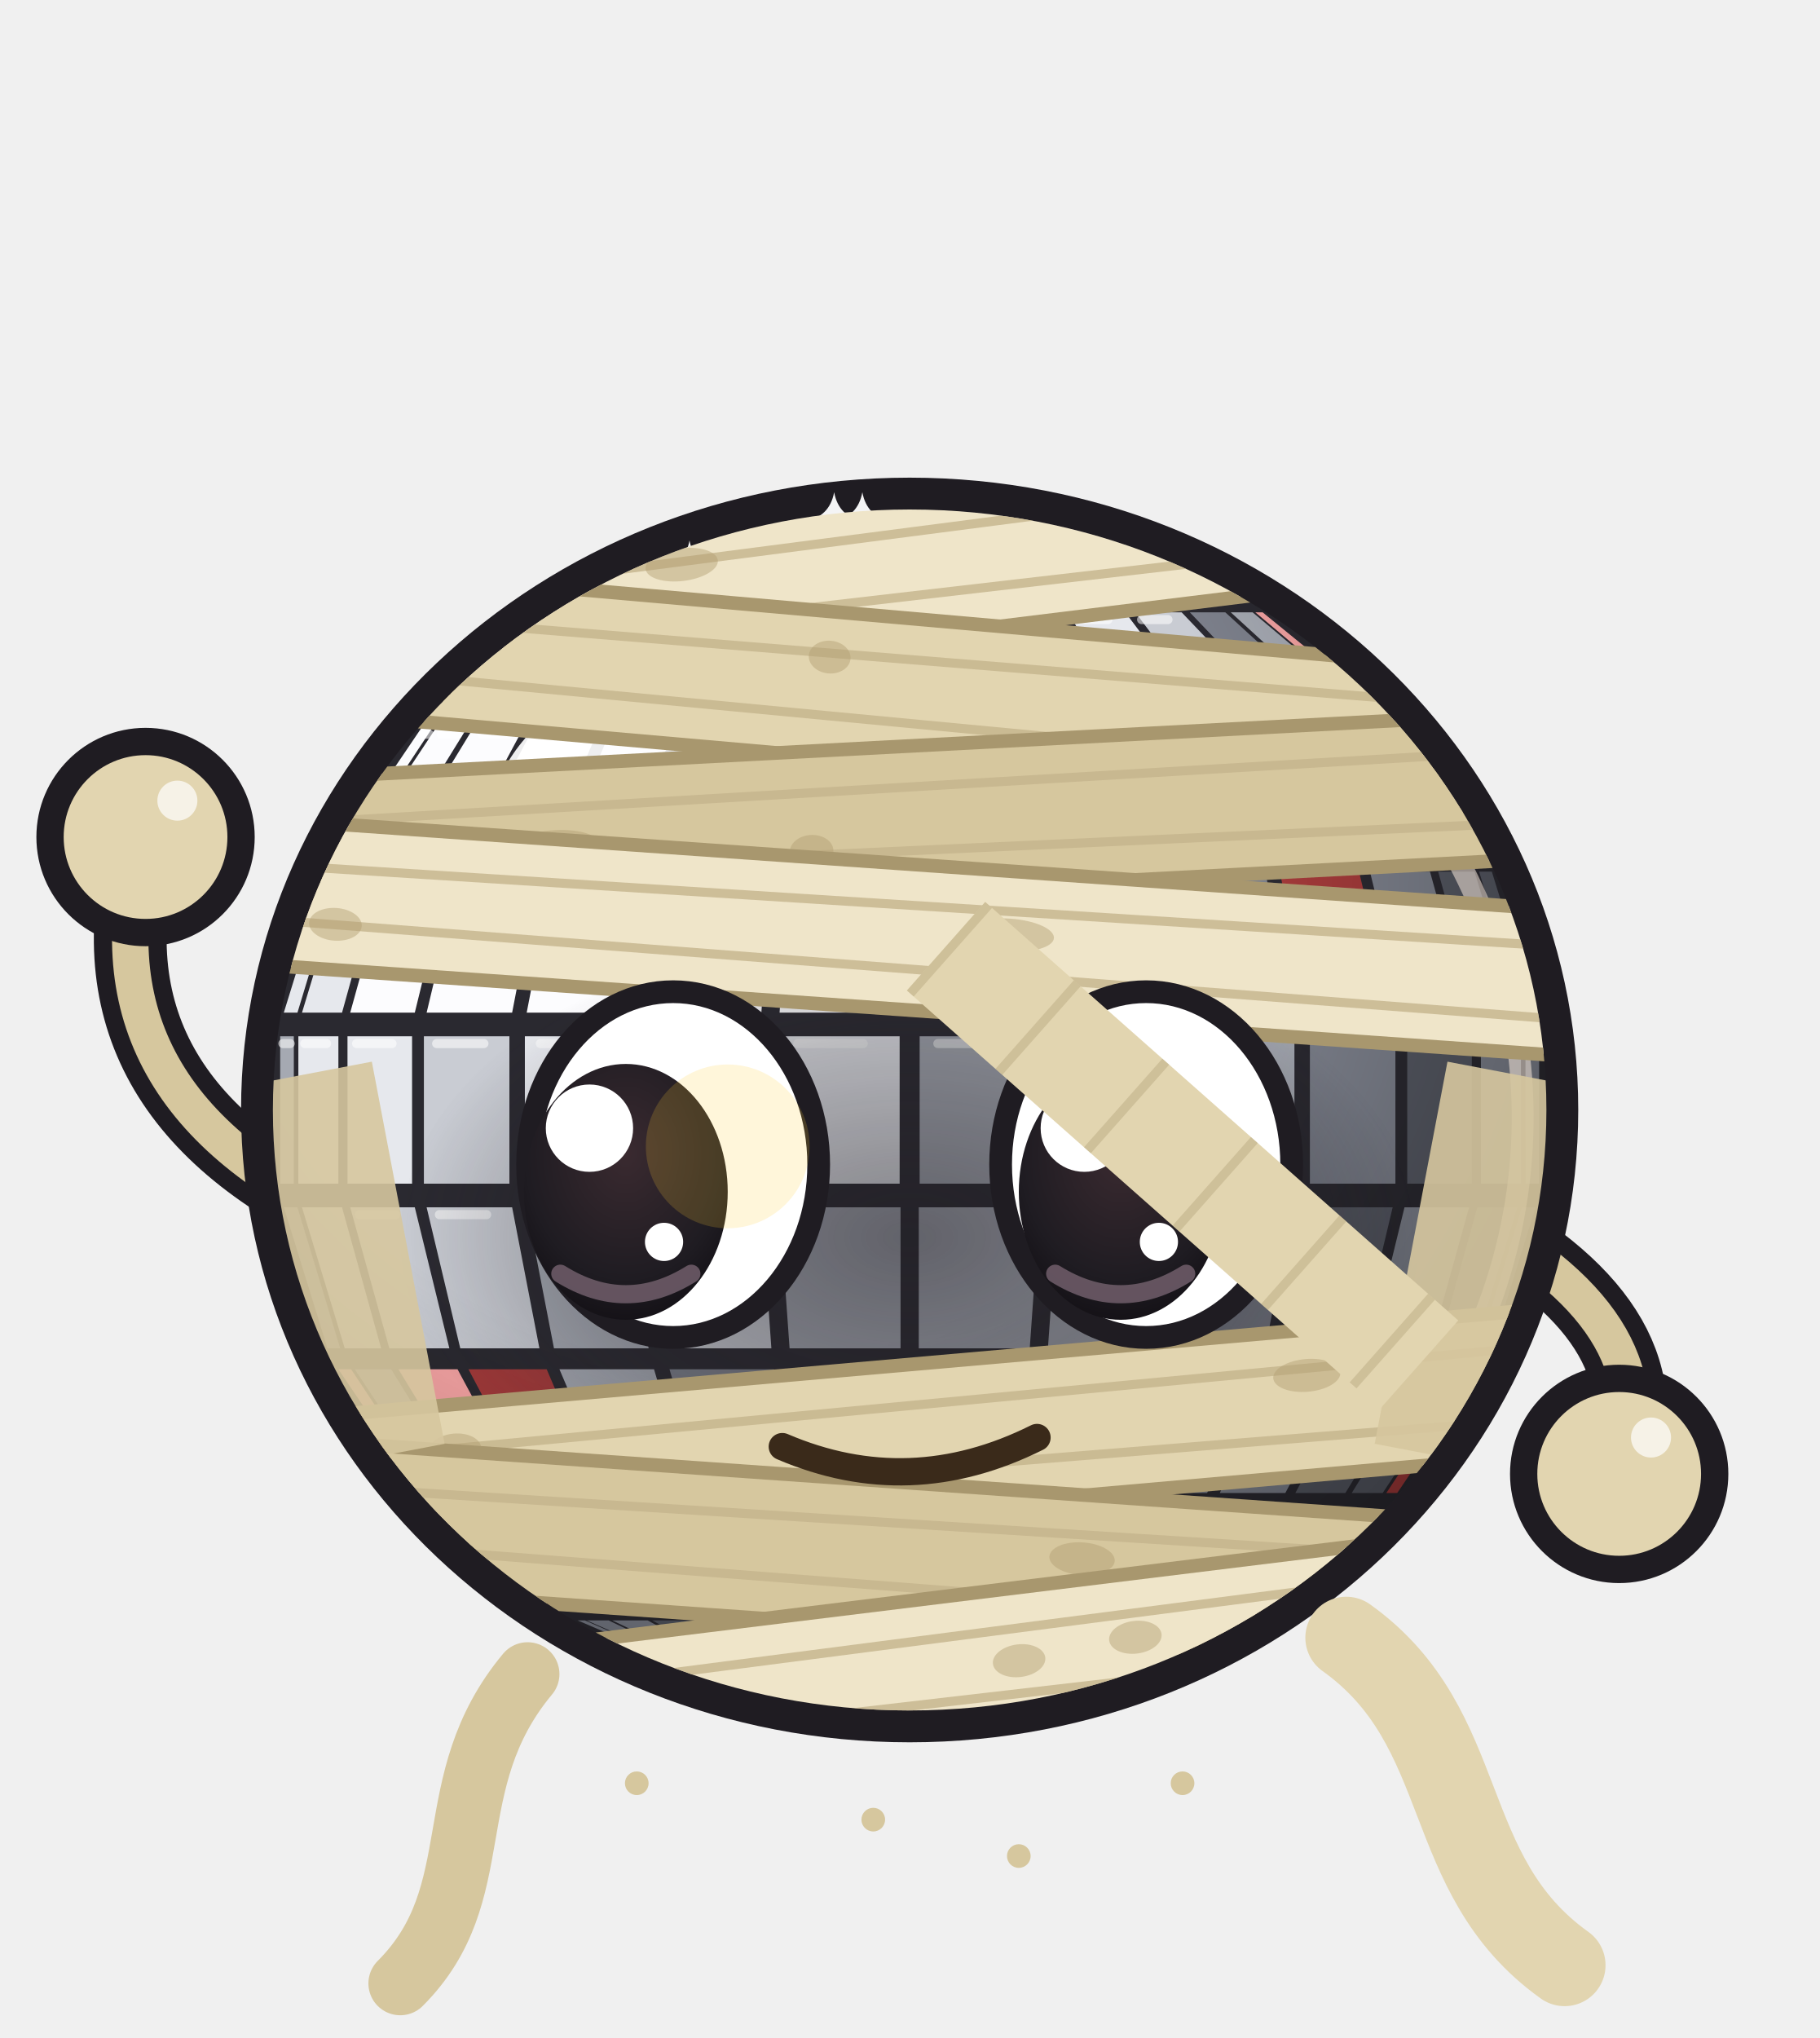
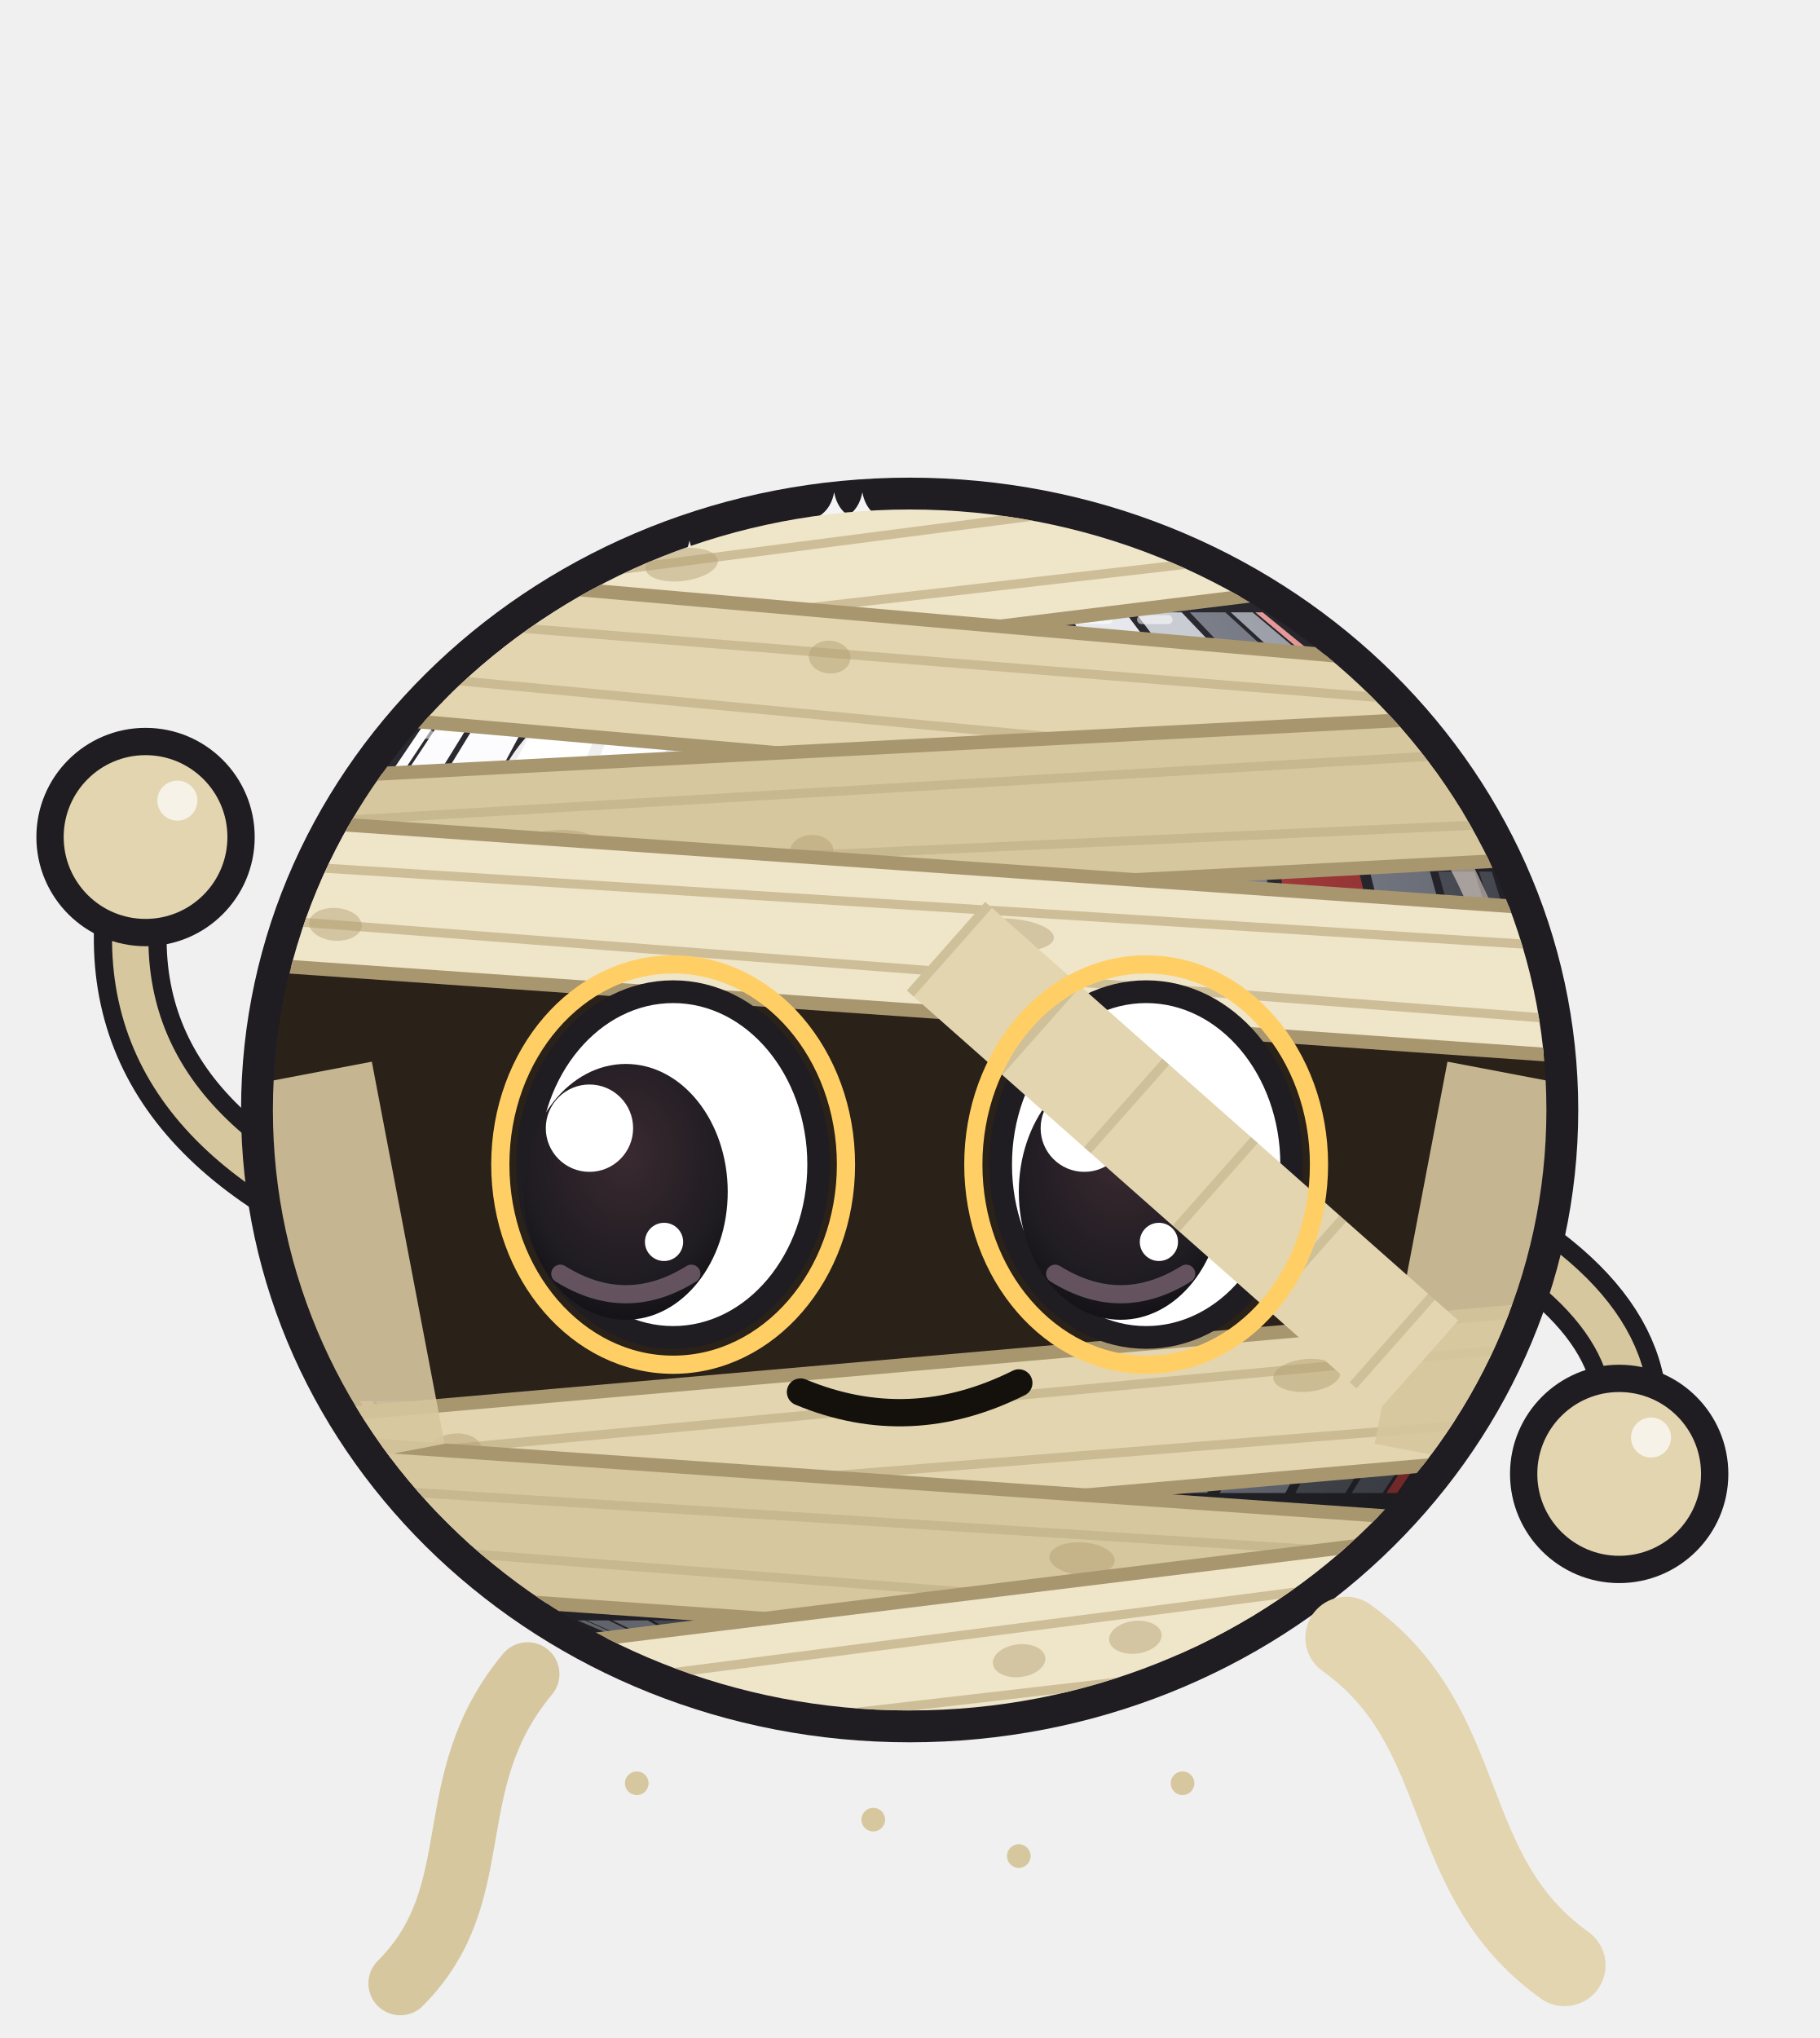
<svg xmlns="http://www.w3.org/2000/svg" viewBox="0 0 200 224" role="img" aria-label="Globinho fantasiado de múmia">
  <style>*{transform-box:view-box}.espia{transform-origin:100px 190px;animation:ginga 1s ease-in-out infinite alternate}@keyframes ginga{from{transform:rotate(-8deg)}to{transform:rotate(3deg)}}.braco-esq{animation:tchau .34s ease-in-out infinite alternate}@keyframes tchau{from{transform:rotate(-26deg)}to{transform:rotate(30deg)}}.olhos{animation:fecha 2.2s infinite}.palpebra{animation:abre 2.2s infinite}@keyframes fecha{0%,86%,100%{opacity:1}89%,94%{opacity:0}}@keyframes abre{0%,86%,100%{opacity:0}89%,94%{opacity:1}}.solta{animation:solta 1.4s ease-in-out infinite alternate}.s2{animation-delay:-.7s}@keyframes solta{from{transform:rotate(-7deg)}to{transform:rotate(9deg)}}.brilho-olho{animation:brilha 1.8s ease-in-out infinite}@keyframes brilha{0%,100%{opacity:.25}50%{opacity:.8}}.poeira circle{animation:cai 2.6s linear infinite}@keyframes cai{0%{transform:translateY(0);opacity:0}20%{opacity:.9}100%{transform:translateY(18px);opacity:0}}@media (prefers-reduced-motion: reduce){*{animation:none!important}}</style>
  <defs>
    <clipPath id="cH7">
      <ellipse cx="100" cy="122" rx="70" ry="66" />
    </clipPath>
    <radialGradient id="sH7" cx="0.36" cy="0.3" r="0.82">
      <stop offset="0.5" stop-color="#000" stop-opacity="0" />
      <stop offset="1" stop-color="#000" stop-opacity="0.4" />
    </radialGradient>
    <radialGradient id="rH7" cx="0.5" cy="0.5" r="0.5">
      <stop offset="0" stop-color="#1F1C22" stop-opacity="0.5" />
      <stop offset="0.65" stop-color="#1F1C22" stop-opacity="0.26" />
      <stop offset="1" stop-color="#1F1C22" stop-opacity="0" />
    </radialGradient>
    <radialGradient id="iH7" cx="0.5" cy="0.35" r="0.7">
      <stop offset="0" stop-color="#3A2A30" />
      <stop offset="0.7" stop-color="#1F1C22" />
      <stop offset="1" stop-color="#120F14" />
    </radialGradient>
    <linearGradient id="tH7" x1="0" y1="0" x2="1" y2="0">
      <stop offset="0" stop-color="#7C808B" />
      <stop offset="0.35" stop-color="#FCFCFE" />
      <stop offset="1" stop-color="#A5A9B2" />
    </linearGradient>
  </defs>
  <g class="espia">
    <g class="braco braco-esq" style="transform-origin:38px 134px">
      <path d="M38,134 Q8,120 16,92" fill="none" stroke="#1F1C22" stroke-width="8" stroke-linecap="round" />
      <path d="M38,134 Q8,120 16,92" fill="none" stroke="#d6c79e" stroke-width="4" stroke-linecap="round" />
      <circle cx="16" cy="92" r="10.5" fill="#e2d5b0" stroke="#1F1C22" stroke-width="3" />
      <circle cx="19.5" cy="88" r="2.2" fill="#fff" opacity=".7" />
    </g>
    <g class="braco braco-dir" style="transform-origin:162px 134px">
      <path d="M162,134 Q184,146 178,162" fill="none" stroke="#1F1C22" stroke-width="8" stroke-linecap="round" />
      <path d="M162,134 Q184,146 178,162" fill="none" stroke="#d6c79e" stroke-width="4" stroke-linecap="round" />
      <circle cx="178" cy="162" r="10.5" fill="#e2d5b0" stroke="#1F1C22" stroke-width="3" />
      <circle cx="181.5" cy="158" r="2.2" fill="#fff" opacity=".7" />
    </g>
    <g class="corpo">
      <ellipse cx="100" cy="122" rx="73.5" ry="69.5" fill="#1F1C22" />
      <g class="facetas" clip-path="url(#cH7)">
        <ellipse cx="100" cy="122" rx="70" ry="66" fill="#2A2930" />
        <path d="M98.6,56.2 L98.6,56.2 L82.1,58.5 L81.7,58.5Z" fill="#C9CCD3" />
        <path d="M98.7,56.2 L98.7,56.2 L83.4,58.5 L82.2,58.5Z" fill="#E6E8ED" />
        <path d="M98.8,56.2 L98.8,56.2 L85.6,58.5 L83.6,58.5Z" fill="#F4A3A3" />
        <path d="M99.0,56.2 L99.0,56.2 L88.5,58.5 L85.8,58.5Z" fill="#C9CCD3" />
        <path d="M99.3,56.2 L99.3,56.2 L91.9,58.5 L88.7,58.5Z" fill="#E6E8ED" />
        <path d="M99.5,56.2 L99.5,56.2 L95.8,58.5 L92.2,58.5Z" fill="#E6E8ED" />
        <path d="M99.8,56.2 L99.8,56.2 L99.8,58.5 L96.1,58.5Z" fill="#E6E8ED" />
        <path d="M100.2,56.2 L100.2,56.2 L103.9,58.5 L100.2,58.5Z" fill="#C9CCD3" />
        <path d="M100.5,56.2 L100.5,56.2 L107.8,58.5 L104.2,58.5Z" fill="#E6E8ED" />
        <path d="M100.7,56.2 L100.7,56.2 L111.3,58.5 L108.1,58.5Z" fill="#C9CCD3" />
        <path d="M101.0,56.2 L101.0,56.2 L114.2,58.5 L111.5,58.5Z" fill="#C9CCD3" />
        <path d="M101.2,56.2 L101.2,56.2 L116.4,58.5 L114.4,58.5Z" fill="#C9CCD3" />
        <path d="M101.3,56.2 L101.3,56.2 L117.8,58.5 L116.6,58.5Z" fill="#C9CCD3" />
        <path d="M101.4,56.2 L101.4,56.2 L118.3,58.5 L117.9,58.5Z" fill="#C9CCD3" />
        <path d="M79.1,59.2 L79.5,59.2 L64.3,65.9 L63.5,65.9Z" fill="#C9CCD3" />
        <path d="M79.7,59.2 L80.9,59.2 L66.9,65.9 L64.5,65.9Z" fill="#FCFCFE" />
        <path d="M81.3,59.2 L83.3,59.2 L71.2,65.9 L67.3,65.9Z" fill="#F4A3A3" />
        <path d="M83.9,59.2 L86.6,59.2 L76.9,65.9 L71.7,65.9Z" fill="#FCFCFE" />
        <path d="M87.3,59.2 L90.5,59.2 L83.7,65.9 L77.6,65.9Z" fill="#FCFCFE" />
        <path d="M91.3,59.2 L94.9,59.2 L91.4,65.9 L84.6,65.9Z" fill="#E6E8ED" />
        <path d="M95.8,59.2 L99.6,59.2 L99.6,65.9 L92.3,65.9Z" fill="#FCFCFE" />
        <path d="M100.4,59.2 L104.2,59.2 L107.7,65.9 L100.4,65.9Z" fill="#E6E8ED" />
        <path d="M105.1,59.2 L108.7,59.2 L115.4,65.9 L108.6,65.9Z" fill="#C9CCD3" />
        <path d="M109.5,59.2 L112.7,59.2 L122.4,65.9 L116.3,65.9Z" fill="#C9CCD3" />
        <path d="M113.4,59.2 L116.1,59.2 L128.3,65.9 L123.1,65.9Z" fill="#C9CCD3" />
        <path d="M116.7,59.2 L118.7,59.2 L132.7,65.9 L128.8,65.9Z" fill="#C9CCD3" />
        <path d="M119.1,59.2 L120.3,59.2 L135.5,65.9 L133.1,65.9Z" fill="#F4A3A3" />
        <path d="M120.5,59.2 L120.9,59.2 L136.5,65.9 L135.7,65.9Z" fill="#7C808B" />
        <path d="M61.2,67.3 L62.0,67.3 L49.4,77.9 L48.2,77.9Z" fill="#E6E8ED" />
        <path d="M62.3,67.3 L64.7,67.3 L53.1,77.9 L49.7,77.9Z" fill="#FCFCFE" />
        <path d="M65.3,67.3 L69.2,67.3 L59.1,77.9 L53.7,77.9Z" fill="#FCFCFE" />
        <path d="M70.1,67.3 L75.2,67.3 L67.2,77.9 L60.0,77.9Z" fill="#FCFCFE" />
        <path d="M76.3,67.3 L82.5,67.3 L76.9,77.9 L68.3,77.9Z" fill="#E6E8ED" />
        <path d="M83.8,67.3 L90.7,67.3 L87.8,77.9 L78.2,77.9Z" fill="#FCFCFE" />
        <path d="M92.1,67.3 L99.3,67.3 L99.3,77.9 L89.2,77.9Z" fill="#E6E8ED" />
        <path d="M100.7,67.3 L107.9,67.3 L110.8,77.9 L100.7,77.9Z" fill="#FCFCFE" />
        <path d="M109.3,67.3 L116.2,67.3 L121.8,77.9 L112.2,77.9Z" fill="#E6E8ED" />
        <path d="M117.5,67.3 L123.7,67.3 L131.7,77.9 L123.1,77.9Z" fill="#E6E8ED" />
        <path d="M124.8,67.3 L129.9,67.3 L140.0,77.9 L132.8,77.9Z" fill="#C9CCD3" />
        <path d="M130.8,67.3 L134.7,67.3 L146.3,77.9 L140.9,77.9Z" fill="#7C808B" />
        <path d="M135.3,67.3 L137.7,67.3 L150.3,77.9 L146.9,77.9Z" fill="#A5A9B2" />
        <path d="M138.0,67.3 L138.8,67.3 L151.8,77.9 L150.6,77.9Z" fill="#F4A3A3" />
        <path d="M46.4,79.9 L47.6,79.9 L38.6,93.5 L37.2,93.5Z" fill="#FCFCFE" />
        <path d="M48.0,79.9 L51.4,79.9 L43.0,93.5 L39.0,93.5Z" fill="#FCFCFE" />
        <path d="M52.1,79.9 L57.6,79.9 L50.3,93.5 L43.8,93.5Z" fill="#FCFCFE" />
        <path d="M58.7,79.9 L65.9,79.9 L60.1,93.5 L51.5,93.5Z" fill="#FCFCFE" />
        <path d="M67.3,79.9 L75.9,79.9 L71.9,93.5 L61.5,93.5Z" fill="#E6E8ED" />
        <path d="M77.6,79.9 L87.2,79.9 L85.1,93.5 L73.6,93.5Z" fill="#FCFCFE" />
        <path d="M89.0,79.9 L99.1,79.9 L99.1,93.5 L86.9,93.5Z" fill="#FCFCFE" />
        <path d="M100.9,79.9 L111.0,79.9 L113.1,93.5 L100.9,93.5Z" fill="#E6E8ED" />
        <path d="M112.8,79.9 L122.4,79.9 L126.4,93.5 L114.9,93.5Z" fill="#E6E8ED" />
        <path d="M124.1,79.9 L132.7,79.9 L138.5,93.5 L128.1,93.5Z" fill="#C9CCD3" />
        <path d="M134.1,79.9 L141.3,79.9 L148.5,93.5 L139.9,93.5Z" fill="#A5A9B2" />
        <path d="M142.4,79.9 L147.9,79.9 L156.2,93.5 L149.7,93.5Z" fill="#7C808B" />
        <path d="M148.6,79.9 L152.0,79.9 L161.0,93.5 L157.0,93.5Z" fill="#555862" />
        <path d="M152.4,79.9 L153.6,79.9 L162.8,93.5 L161.4,93.5Z" fill="#555862" />
        <path d="M36.0,95.8 L37.4,95.8 L32.7,111.3 L31.2,111.3Z" fill="#E6E8ED" />
        <path d="M37.9,95.8 L41.9,95.8 L37.6,111.3 L33.2,111.3Z" fill="#E6E8ED" />
        <path d="M42.8,95.8 L49.4,95.8 L45.6,111.3 L38.5,111.3Z" fill="#FCFCFE" />
        <path d="M50.6,95.8 L59.3,95.8 L56.3,111.3 L46.9,111.3Z" fill="#FCFCFE" />
        <path d="M60.9,95.8 L71.3,95.8 L69.2,111.3 L57.9,111.3Z" fill="#FCFCFE" />
        <path d="M73.2,95.8 L84.8,95.8 L83.7,111.3 L71.1,111.3Z" fill="#FCFCFE" />
        <path d="M86.8,95.8 L99.0,95.8 L99.0,111.3 L85.7,111.3Z" fill="#FCFCFE" />
        <path d="M101.0,95.8 L113.2,95.8 L114.3,111.3 L101.0,111.3Z" fill="#E6E8ED" />
        <path d="M115.2,95.8 L126.8,95.8 L128.9,111.3 L116.3,111.3Z" fill="#C9CCD3" />
        <path d="M128.7,95.8 L139.1,95.8 L142.1,111.3 L130.8,111.3Z" fill="#7C808B" />
        <path d="M140.7,95.8 L149.4,95.8 L153.1,111.3 L143.7,111.3Z" fill="#A33A3A" />
        <path d="M150.6,95.8 L157.2,95.8 L161.5,111.3 L154.4,111.3Z" fill="#7C808B" />
        <path d="M158.1,95.8 L162.1,95.8 L166.8,111.3 L162.4,111.3Z" fill="#555862" />
        <path d="M162.6,95.8 L164.0,95.8 L168.8,111.3 L167.3,111.3Z" fill="#555862" />
        <path d="M30.8,113.9 L32.3,113.9 L32.3,130.1 L30.8,130.1Z" fill="#A5A9B2" />
        <path d="M32.8,113.9 L37.2,113.9 L37.2,130.1 L32.8,130.1Z" fill="#E6E8ED" />
        <path d="M38.2,113.9 L45.3,113.9 L45.3,130.1 L38.2,130.1Z" fill="#E6E8ED" />
        <path d="M46.6,113.9 L56.0,113.9 L56.0,130.1 L46.6,130.1Z" fill="#C9CCD3" />
        <path d="M57.7,113.9 L69.0,113.9 L69.0,130.1 L57.7,130.1Z" fill="#E6E8ED" />
        <path d="M71.0,113.9 L83.6,113.9 L83.6,130.1 L71.0,130.1Z" fill="#C9CCD3" />
        <path d="M85.7,113.9 L98.9,113.9 L98.9,130.1 L85.7,130.1Z" fill="#E6E8ED" />
        <path d="M101.1,113.9 L114.3,113.9 L114.3,130.1 L101.1,130.1Z" fill="#A5A9B2" />
        <path d="M116.4,113.9 L129.0,113.9 L129.0,130.1 L116.4,130.1Z" fill="#C9CCD3" />
        <path d="M131.0,113.9 L142.3,113.9 L142.3,130.1 L131.0,130.1Z" fill="#A5A9B2" />
        <path d="M144.0,113.9 L153.4,113.9 L153.4,130.1 L144.0,130.1Z" fill="#7C808B" />
        <path d="M154.7,113.9 L161.8,113.9 L161.8,130.1 L154.7,130.1Z" fill="#555862" />
        <path d="M162.8,113.9 L167.2,113.9 L167.2,130.1 L162.8,130.1Z" fill="#7C808B" />
        <path d="M167.7,113.9 L169.2,113.9 L169.2,130.1 L167.7,130.1Z" fill="#7C808B" />
        <path d="M31.2,132.7 L32.7,132.7 L37.4,148.2 L36.0,148.2Z" fill="#7C808B" />
        <path d="M33.2,132.7 L37.6,132.7 L41.9,148.2 L37.9,148.2Z" fill="#C9CCD3" />
        <path d="M38.5,132.7 L45.6,132.7 L49.4,148.2 L42.8,148.2Z" fill="#C9CCD3" />
        <path d="M46.9,132.7 L56.3,132.7 L59.3,148.2 L50.6,148.2Z" fill="#C9CCD3" />
        <path d="M57.9,132.7 L69.2,132.7 L71.3,148.2 L60.9,148.2Z" fill="#A5A9B2" />
        <path d="M71.1,132.7 L83.7,132.7 L84.8,148.2 L73.2,148.2Z" fill="#C9CCD3" />
        <path d="M85.7,132.7 L99.0,132.7 L99.0,148.2 L86.8,148.2Z" fill="#A5A9B2" />
        <path d="M101.0,132.7 L114.3,132.7 L113.2,148.2 L101.0,148.2Z" fill="#A5A9B2" />
        <path d="M116.3,132.7 L128.9,132.7 L126.8,148.2 L115.2,148.2Z" fill="#A5A9B2" />
        <path d="M130.8,132.7 L142.1,132.7 L139.1,148.2 L128.7,148.2Z" fill="#7C808B" />
        <path d="M143.7,132.7 L153.1,132.7 L149.4,148.2 L140.7,148.2Z" fill="#555862" />
        <path d="M154.4,132.7 L161.5,132.7 L157.2,148.2 L150.6,148.2Z" fill="#7C808B" />
        <path d="M162.4,132.7 L166.8,132.7 L162.1,148.2 L158.1,148.2Z" fill="#555862" />
        <path d="M167.3,132.7 L168.8,132.7 L164.0,148.2 L162.6,148.2Z" fill="#555862" />
        <path d="M37.2,150.5 L38.6,150.5 L47.6,164.1 L46.4,164.1Z" fill="#F4A3A3" />
        <path d="M39.0,150.5 L43.0,150.5 L51.4,164.1 L48.0,164.1Z" fill="#7C808B" />
        <path d="M43.8,150.5 L50.3,150.5 L57.6,164.1 L52.1,164.1Z" fill="#F4A3A3" />
        <path d="M51.5,150.5 L60.1,150.5 L65.9,164.1 L58.7,164.1Z" fill="#A33A3A" />
        <path d="M61.5,150.5 L71.9,150.5 L75.9,164.1 L67.3,164.1Z" fill="#A5A9B2" />
        <path d="M73.6,150.5 L85.1,150.5 L87.2,164.1 L77.6,164.1Z" fill="#7C808B" />
        <path d="M86.9,150.5 L99.1,150.5 L99.1,164.1 L89.0,164.1Z" fill="#7C808B" />
        <path d="M100.9,150.5 L113.1,150.5 L111.0,164.1 L100.9,164.1Z" fill="#A33A3A" />
        <path d="M114.9,150.5 L126.4,150.5 L122.4,164.1 L112.8,164.1Z" fill="#7C808B" />
        <path d="M128.1,150.5 L138.5,150.5 L132.7,164.1 L124.1,164.1Z" fill="#7C808B" />
        <path d="M139.9,150.5 L148.5,150.5 L141.3,164.1 L134.1,164.1Z" fill="#7C808B" />
        <path d="M149.7,150.5 L156.2,150.5 L147.9,164.1 L142.4,164.1Z" fill="#555862" />
        <path d="M157.0,150.5 L161.0,150.5 L152.0,164.1 L148.6,164.1Z" fill="#555862" />
        <path d="M161.4,150.5 L162.8,150.5 L153.6,164.1 L152.4,164.1Z" fill="#A33A3A" />
        <path d="M48.2,166.1 L49.4,166.1 L62.0,176.7 L61.2,176.7Z" fill="#555862" />
        <path d="M49.7,166.1 L53.1,166.1 L64.7,176.7 L62.3,176.7Z" fill="#7C808B" />
        <path d="M53.7,166.1 L59.1,166.1 L69.2,176.7 L65.3,176.7Z" fill="#555862" />
        <path d="M60.0,166.1 L67.2,166.1 L75.2,176.7 L70.1,176.7Z" fill="#555862" />
        <path d="M68.3,166.1 L76.9,166.1 L82.5,176.7 L76.3,176.7Z" fill="#555862" />
        <path d="M78.2,166.1 L87.8,166.1 L90.7,176.7 L83.8,176.7Z" fill="#555862" />
        <path d="M89.2,166.1 L99.3,166.1 L99.3,176.7 L92.1,176.7Z" fill="#555862" />
        <path d="M100.7,166.1 L110.8,166.1 L107.9,176.7 L100.7,176.7Z" fill="#7C808B" />
        <path d="M112.2,166.1 L121.8,166.1 L116.2,176.7 L109.3,176.7Z" fill="#7C808B" />
        <path d="M123.1,166.1 L131.7,166.1 L123.7,176.7 L117.5,176.7Z" fill="#7C808B" />
        <path d="M132.8,166.1 L140.0,166.1 L129.9,176.7 L124.8,176.7Z" fill="#555862" />
        <path d="M140.9,166.1 L146.3,166.1 L134.7,176.7 L130.8,176.7Z" fill="#7C808B" />
        <path d="M146.9,166.1 L150.3,166.1 L137.7,176.7 L135.3,176.7Z" fill="#555862" />
        <path d="M150.6,166.1 L151.8,166.1 L138.8,176.7 L138.0,176.7Z" fill="#7C808B" />
        <path d="M63.5,178.1 L64.3,178.1 L79.5,184.8 L79.1,184.8Z" fill="#7C808B" />
        <path d="M64.5,178.1 L66.9,178.1 L80.9,184.8 L79.7,184.8Z" fill="#7C808B" />
        <path d="M67.3,178.1 L71.2,178.1 L83.3,184.8 L81.3,184.8Z" fill="#7C808B" />
        <path d="M71.7,178.1 L76.9,178.1 L86.6,184.8 L83.9,184.8Z" fill="#555862" />
        <path d="M77.6,178.1 L83.7,178.1 L90.5,184.8 L87.3,184.8Z" fill="#7C808B" />
        <path d="M84.6,178.1 L91.4,178.1 L94.9,184.8 L91.3,184.8Z" fill="#555862" />
        <path d="M92.3,178.1 L99.6,178.1 L99.6,184.8 L95.8,184.8Z" fill="#A33A3A" />
        <path d="M100.4,178.1 L107.7,178.1 L104.2,184.8 L100.4,184.8Z" fill="#555862" />
        <path d="M108.6,178.1 L115.4,178.1 L108.7,184.8 L105.1,184.8Z" fill="#555862" />
        <path d="M116.3,178.1 L122.4,178.1 L112.7,184.8 L109.5,184.8Z" fill="#555862" />
        <path d="M123.1,178.1 L128.3,178.1 L116.1,184.8 L113.4,184.8Z" fill="#555862" />
        <path d="M128.8,178.1 L132.7,178.1 L118.7,184.8 L116.7,184.8Z" fill="#7C808B" />
        <path d="M133.1,178.1 L135.5,178.1 L120.3,184.8 L119.1,184.8Z" fill="#555862" />
        <path d="M135.7,178.1 L136.5,178.1 L120.9,184.8 L120.5,184.8Z" fill="#555862" />
        <path d="M81.7,185.5 L82.1,185.5 L98.6,187.8 L98.6,187.8Z" fill="#7C808B" />
        <path d="M82.2,185.5 L83.4,185.5 L98.7,187.8 L98.7,187.8Z" fill="#555862" />
        <path d="M83.6,185.5 L85.6,185.5 L98.8,187.8 L98.8,187.8Z" fill="#F4A3A3" />
        <path d="M85.8,185.5 L88.5,185.5 L99.0,187.8 L99.0,187.8Z" fill="#7C808B" />
        <path d="M88.7,185.5 L91.9,185.5 L99.3,187.8 L99.3,187.8Z" fill="#7C808B" />
        <path d="M92.2,185.5 L95.8,185.5 L99.5,187.8 L99.5,187.8Z" fill="#7C808B" />
        <path d="M96.1,185.5 L99.8,185.5 L99.8,187.8 L99.8,187.8Z" fill="#7C808B" />
        <path d="M100.2,185.5 L103.9,185.5 L100.2,187.8 L100.2,187.8Z" fill="#7C808B" />
        <path d="M104.2,185.5 L107.8,185.5 L100.5,187.8 L100.5,187.8Z" fill="#7C808B" />
        <path d="M108.1,185.5 L111.3,185.5 L100.7,187.8 L100.7,187.8Z" fill="#A33A3A" />
        <path d="M111.5,185.5 L114.2,185.5 L101.0,187.8 L101.0,187.8Z" fill="#7C808B" />
        <path d="M114.4,185.5 L116.4,185.5 L101.2,187.8 L101.2,187.8Z" fill="#555862" />
        <path d="M116.6,185.5 L117.8,185.5 L101.3,187.8 L101.3,187.8Z" fill="#A33A3A" />
        <path d="M117.9,185.5 L118.3,185.5 L101.4,187.8 L101.4,187.8Z" fill="#555862" />
        <path d="M98.6,57.0 L98.6,57.0 M98.7,57.0 L98.7,57.0 M99.0,57.0 L99.0,57.0 M99.3,57.0 L99.3,57.0 M99.5,57.0 L99.5,57.0 M99.8,57.0 L99.8,57.0 M100.2,57.0 L100.2,57.0 M100.5,57.0 L100.5,57.0 M100.7,57.0 L100.7,57.0 M101.0,57.0 L101.0,57.0 M101.2,57.0 L101.2,57.0 M101.3,57.0 L101.3,57.0 M101.4,57.0 L101.4,57.0 M79.1,60.0 L79.4,60.0 M79.9,60.0 L80.6,60.0 M84.3,60.0 L85.8,60.0 M87.8,60.0 L89.5,60.0 M91.9,60.0 L93.8,60.0 M96.3,60.0 L98.4,60.0 M101.0,60.0 L103.1,60.0 M105.6,60.0 L107.6,60.0 M110.0,60.0 L111.7,60.0 M113.8,60.0 L115.3,60.0 M117.0,60.0 L118.1,60.0 M61.3,68.1 L61.8,68.1 M62.7,68.1 L64.0,68.1 M65.9,68.1 L68.0,68.1 M70.9,68.1 L73.7,68.1 M77.3,68.1 L80.7,68.1 M84.8,68.1 L88.6,68.1 M93.1,68.1 L97.1,68.1 M101.8,68.1 L105.8,68.1 M110.4,68.1 L114.1,68.1 M118.4,68.1 L121.8,68.1 M125.5,68.1 L128.4,68.1 M46.6,80.7 L47.2,80.7 M48.5,80.7 L50.3,80.7 M53.0,80.7 L55.9,80.7 M59.8,80.7 L63.7,80.7 M68.6,80.7 L73.4,80.7 M79.0,80.7 L84.3,80.7 M90.5,80.7 L96.1,80.7 M102.4,80.7 L108.0,80.7 M114.2,80.7 L119.5,80.7 M125.3,80.7 L130.1,80.7 M36.3,96.6 L37.0,96.6 M38.5,96.6 L40.7,96.6 M43.8,96.6 L47.4,96.6 M51.9,96.6 L56.7,96.6 M62.5,96.6 L68.2,96.6 M74.9,96.6 L81.3,96.6 M88.6,96.6 L95.3,96.6 M102.9,96.6 L109.6,96.6 M117.0,96.6 L123.3,96.6 M31.1,114.7 L31.9,114.7 M33.5,114.7 L35.9,114.7 M39.2,114.7 L43.1,114.7 M48.0,114.7 L53.2,114.7 M59.4,114.7 L65.6,114.7 M72.9,114.7 L79.8,114.7 M87.7,114.7 L94.9,114.7 M103.1,114.7 L110.4,114.7 M39.5,133.5 L43.5,133.5 M48.3,133.5 L53.5,133.5 M59.6,133.5 L65.8,133.5 M73.0,133.5 L79.9,133.5" fill="none" stroke="#fff" stroke-width="1" stroke-linecap="round" opacity="0.55" />
      </g>
      <ellipse cx="100" cy="122" rx="70" ry="66" fill="url(#sH7)" />
      <path d="M143.4,74.48 A67,63 0 0 1 161.6,148.4" fill="none" stroke="#F6E7DA" stroke-width="2.4" stroke-linecap="round" opacity="0.55" />
      <ellipse class="reflexo" cx="65.0" cy="82.4" rx="12.6" ry="5.94" fill="#fff" opacity="0.92" transform="rotate(-38 65.0 82.4)" />
      <circle cx="81.1" cy="72.5" r="3.2" fill="#fff" opacity="0.9" />
      <g class="cintilas">
        <path class="cintila" d="M91.7,54.1 Q92.2,56.8 94.9,57.3 Q92.2,57.8 91.7,60.5 Q91.2,57.8 88.5,57.3 Q91.2,56.8 91.7,54.1Z" fill="#FFFFFF" opacity="0.95" />
        <path class="cintila" d="M94.8,54.1 Q95.3,56.8 98.0,57.3 Q95.3,57.8 94.8,60.5 Q94.3,57.8 91.6,57.3 Q94.3,56.8 94.8,54.1Z" fill="#FFFFFF" opacity="0.95" />
        <path class="cintila" d="M75.8,59.4 Q76.3,62.1 79.0,62.6 Q76.3,63.1 75.8,65.8 Q75.3,63.1 72.6,62.6 Q75.3,62.1 75.8,59.4Z" fill="#FFFFFF" opacity="0.95" />
        <path class="cintila" d="M79.8,59.4 Q80.3,62.1 83.0,62.6 Q80.3,63.1 79.8,65.8 Q79.3,63.1 76.6,62.6 Q79.3,62.1 79.8,59.4Z" fill="#FFFFFF" opacity="0.95" />
      </g>
    </g>
    <ellipse cx="100" cy="136" rx="56.0" ry="34.32" fill="url(#rH7)" />
    <g clip-path="url(#cH7)">
+       <rect x="16" y="106" width="168" height="48" fill="#2a2119" />
      <g transform="rotate(-7 100 61)">
        <rect x="16" y="54" width="168" height="16" rx="3" fill="#efe5c9" stroke="#a8976e" stroke-width="1.5" />
        <path d="M24,59 L176,58 M30,65 L170,66" stroke="#c4b48c" stroke-width="1" opacity=".8" />
        <ellipse cx="75" cy="59" rx="4.0" ry="1.8" fill="#b29e72" opacity=".45" />
        <ellipse cx="40" cy="62" rx="3.1" ry="1.8" fill="#b29e72" opacity=".45" />
      </g>
      <g transform="rotate(5 100 75)">
        <rect x="16" y="68" width="168" height="16" rx="3" fill="#e2d5b0" stroke="#a8976e" stroke-width="1.5" />
        <path d="M24,73 L176,72 M30,79 L170,80" stroke="#c4b48c" stroke-width="1" opacity=".8" />
        <ellipse cx="38" cy="76" rx="2.1" ry="1.8" fill="#b29e72" opacity=".45" />
        <ellipse cx="91" cy="73" rx="2.3" ry="1.8" fill="#b29e72" opacity=".45" />
      </g>
      <g transform="rotate(-3 100 89)">
        <rect x="16" y="82" width="168" height="16" rx="3" fill="#d6c79e" stroke="#a8976e" stroke-width="1.5" />
        <path d="M24,87 L176,86 M30,93 L170,94" stroke="#c4b48c" stroke-width="1" opacity=".8" />
        <ellipse cx="89" cy="93" rx="2.4" ry="1.8" fill="#b29e72" opacity=".45" />
        <ellipse cx="61" cy="91" rx="4.8" ry="1.8" fill="#b29e72" opacity=".45" />
      </g>
      <g transform="rotate(4 100 102)">
        <rect x="16" y="95" width="168" height="16" rx="3" fill="#efe5c9" stroke="#a8976e" stroke-width="1.5" />
        <path d="M24,100 L176,99 M30,106 L170,107" stroke="#c4b48c" stroke-width="1" opacity=".8" />
        <ellipse cx="111" cy="102" rx="4.9" ry="1.8" fill="#b29e72" opacity=".45" />
        <ellipse cx="37" cy="106" rx="2.9" ry="1.8" fill="#b29e72" opacity=".45" />
      </g>
      <g transform="rotate(-5 100 157)">
        <rect x="16" y="150" width="168" height="16" rx="3" fill="#e2d5b0" stroke="#a8976e" stroke-width="1.5" />
        <path d="M24,155 L176,154 M30,161 L170,162" stroke="#c4b48c" stroke-width="1" opacity=".8" />
        <ellipse cx="50" cy="155" rx="2.9" ry="1.8" fill="#b29e72" opacity=".45" />
        <ellipse cx="144" cy="155" rx="3.7" ry="1.8" fill="#b29e72" opacity=".45" />
      </g>
      <g transform="rotate(4 100 170)">
        <rect x="16" y="163" width="168" height="16" rx="3" fill="#d6c79e" stroke="#a8976e" stroke-width="1.5" />
        <path d="M24,168 L176,167 M30,174 L170,175" stroke="#c4b48c" stroke-width="1" opacity=".8" />
        <ellipse cx="119" cy="170" rx="3.6" ry="1.8" fill="#b29e72" opacity=".45" />
        <ellipse cx="39" cy="167" rx="2.6" ry="1.8" fill="#b29e72" opacity=".45" />
      </g>
      <g transform="rotate(-7 100 183)">
        <rect x="16" y="176" width="168" height="16" rx="3" fill="#efe5c9" stroke="#a8976e" stroke-width="1.5" />
        <path d="M24,181 L176,180 M30,187 L170,188" stroke="#c4b48c" stroke-width="1" opacity=".8" />
        <ellipse cx="125" cy="183" rx="2.9" ry="1.8" fill="#b29e72" opacity=".45" />
        <ellipse cx="112" cy="184" rx="2.9" ry="1.8" fill="#b29e72" opacity=".45" />
      </g>
      <g transform="rotate(5 100 197)">
        <rect x="16" y="190" width="168" height="16" rx="3" fill="#e2d5b0" stroke="#a8976e" stroke-width="1.5" />
        <path d="M24,195 L176,194 M30,201 L170,202" stroke="#c4b48c" stroke-width="1" opacity=".8" />
        <ellipse cx="141" cy="200" rx="2.7" ry="1.8" fill="#b29e72" opacity=".45" />
        <ellipse cx="110" cy="198" rx="4.6" ry="1.8" fill="#b29e72" opacity=".45" />
      </g>
    </g>
    <g clip-path="url(#cH7)">
      <path d="M34,118 L42,160" stroke="#d6c79e" stroke-width="14" opacity=".9" />
      <path d="M166,118 L158,160" stroke="#d6c79e" stroke-width="14" opacity=".9" />
    </g>
    <g class="olhos olhos-normal">
      <ellipse cx="74" cy="128" rx="16" ry="19" fill="#FFFFFF" stroke="#1F1C22" stroke-width="2.5" />
      <g class="pupila">
        <ellipse cx="68.8" cy="131" rx="11.2" ry="14.06" fill="url(#iH7)" />
        <path d="M61.6,140 Q68.8,144.5 76.0,140" fill="none" stroke="#6B5A66" stroke-width="2" stroke-linecap="round" opacity="0.9" />
        <circle cx="64.8" cy="124" r="4.8" fill="#fff" />
        <circle cx="73.0" cy="136.5" r="2.1" fill="#fff" />
      </g>
      <ellipse cx="126" cy="128" rx="16" ry="19" fill="#FFFFFF" stroke="#1F1C22" stroke-width="2.5" />
      <g class="pupila">
        <ellipse cx="123.2" cy="131" rx="11.2" ry="14.06" fill="url(#iH7)" />
        <path d="M116.0,140 Q123.2,144.5 130.4,140" fill="none" stroke="#6B5A66" stroke-width="2" stroke-linecap="round" opacity="0.9" />
        <circle cx="119.2" cy="124" r="4.8" fill="#fff" />
        <circle cx="127.4" cy="136.5" r="2.1" fill="#fff" />
      </g>
    </g>
    <g class="palpebra" opacity="0">
      <path d="M57,128 Q74,141 91,128" fill="none" stroke="#1F1C22" stroke-width="4.5" stroke-linecap="round" />
      <path d="M109,128 Q126,141 143,128" fill="none" stroke="#1F1C22" stroke-width="4.5" stroke-linecap="round" />
    </g>
-     <path d="M86,159 Q100,165 114,158" stroke="#3a2a1a" stroke-width="3" fill="none" stroke-linecap="round" />
+     <path data-aud="rosto" d="M88,153 Q100,158 112,152" stroke="#14100c" stroke-width="3" fill="none" stroke-linecap="round" />
    <g clip-path="url(#cH7)">
      <path d="M104,104 L156,150" stroke="#e2d5b0" stroke-width="13" stroke-linecap="butt" />
      <path d="M104,104 L156,150" stroke="#a8976e" stroke-width="13" fill="none" opacity=".35" stroke-dasharray="1 12" />
    </g>
-     <circle class="brilho-olho" cx="80" cy="126" r="9" fill="#ffcc33" opacity=".18" />
+     <ellipse class="brilho-olho" cx="74" cy="128" rx="19" ry="22" fill="none" stroke="#ffcf66" stroke-width="2" />
+     <ellipse class="brilho-olho" cx="126" cy="128" rx="19" ry="22" fill="none" stroke="#ffcf66" stroke-width="2" />
    <path class="solta" d="M148,180 C162,190 158,206 172,216" stroke="#e2d5b0" stroke-width="9" fill="none" stroke-linecap="round" style="transform-origin:148px 180px" />
    <path class="solta s2" d="M58,184 C48,196 54,208 44,218" stroke="#d6c79e" stroke-width="7" fill="none" stroke-linecap="round" style="transform-origin:58px 184px" />
    <g class="poeira">
      <circle cx="70" cy="196" r="1.3" fill="#d6c79e" style="animation-delay:0s" />
      <circle cx="96" cy="200" r="1.3" fill="#d6c79e" style="animation-delay:0.8s" />
      <circle cx="130" cy="196" r="1.3" fill="#d6c79e" style="animation-delay:1.5s" />
      <circle cx="112" cy="204" r="1.3" fill="#d6c79e" style="animation-delay:2.1s" />
    </g>
  </g>
</svg>
